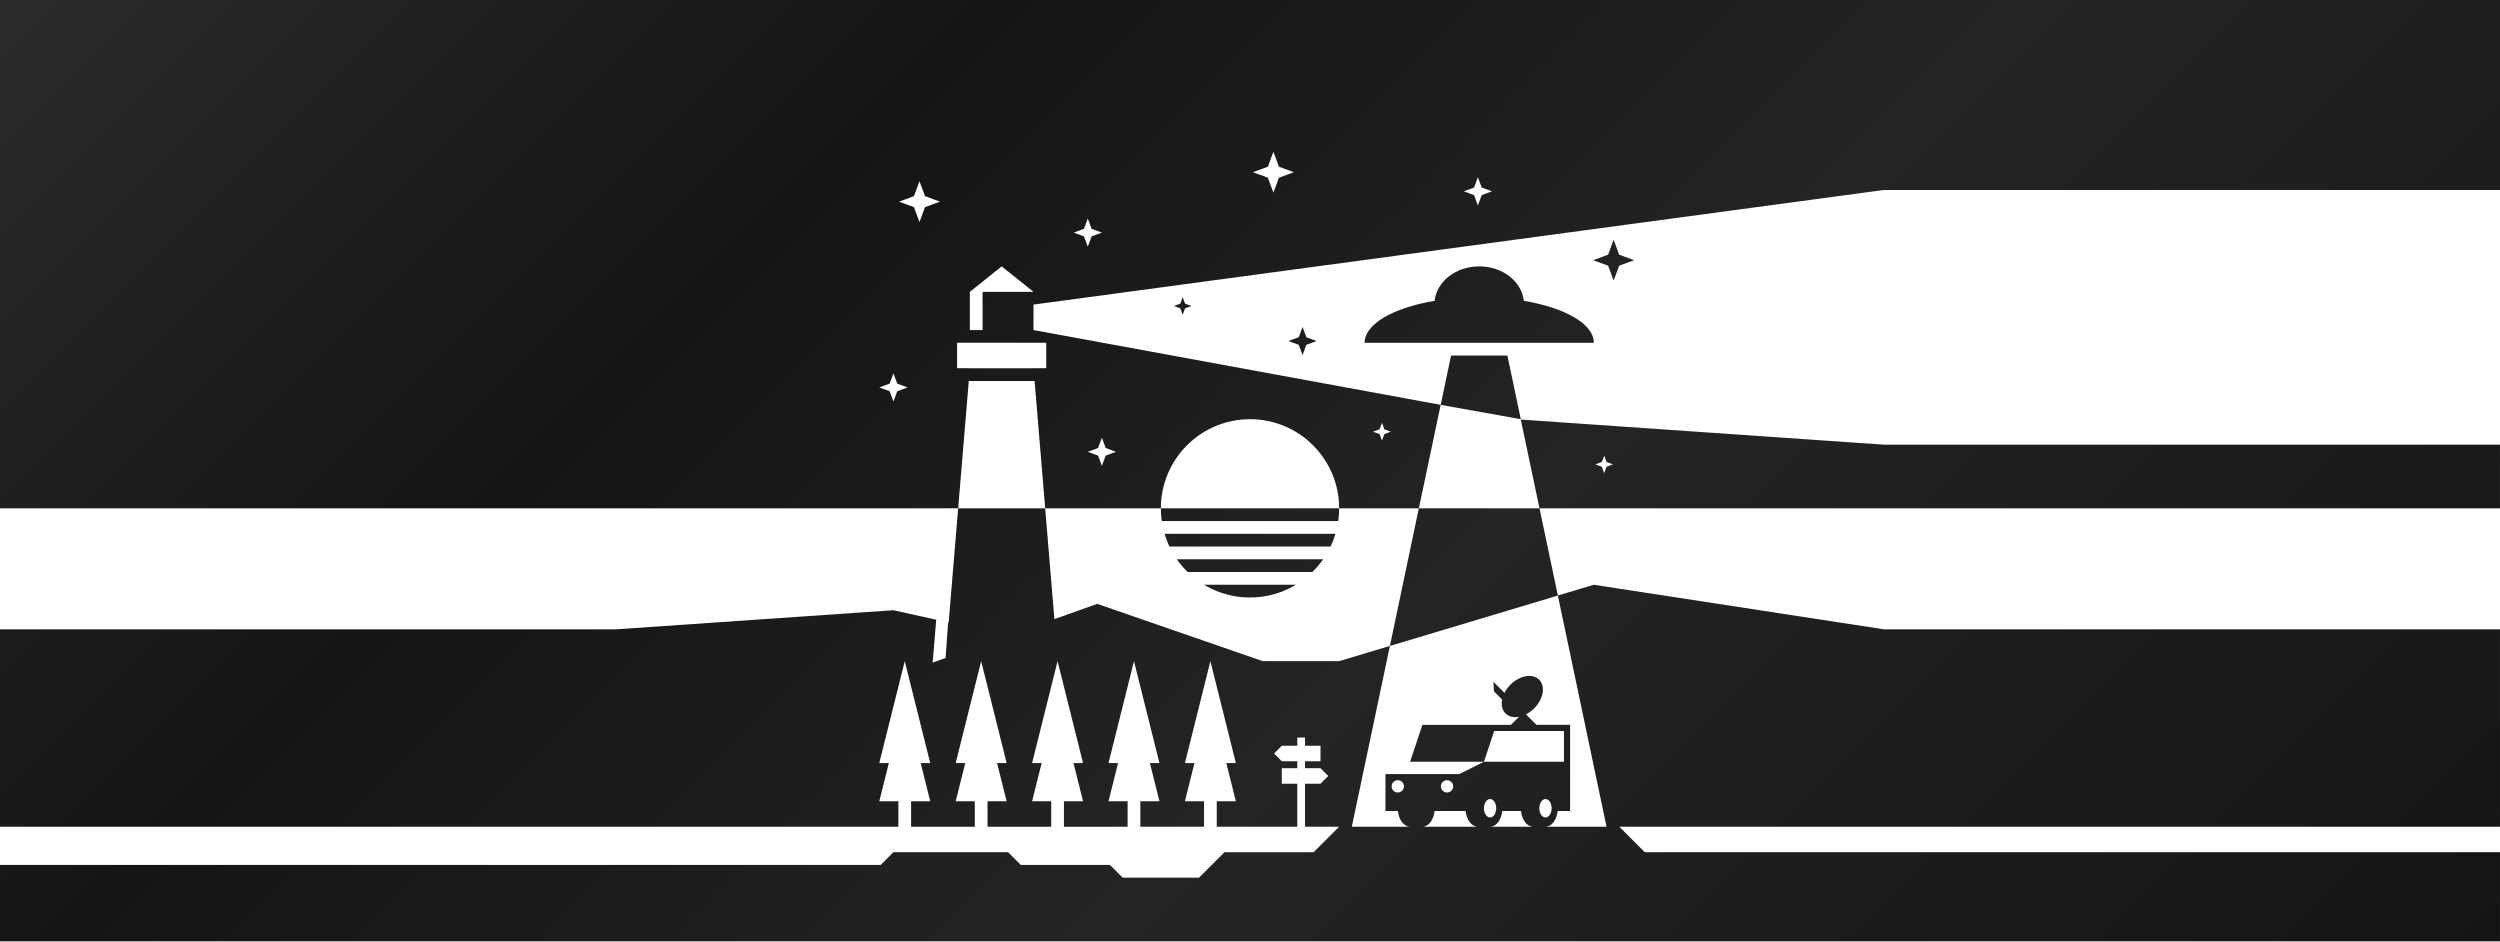
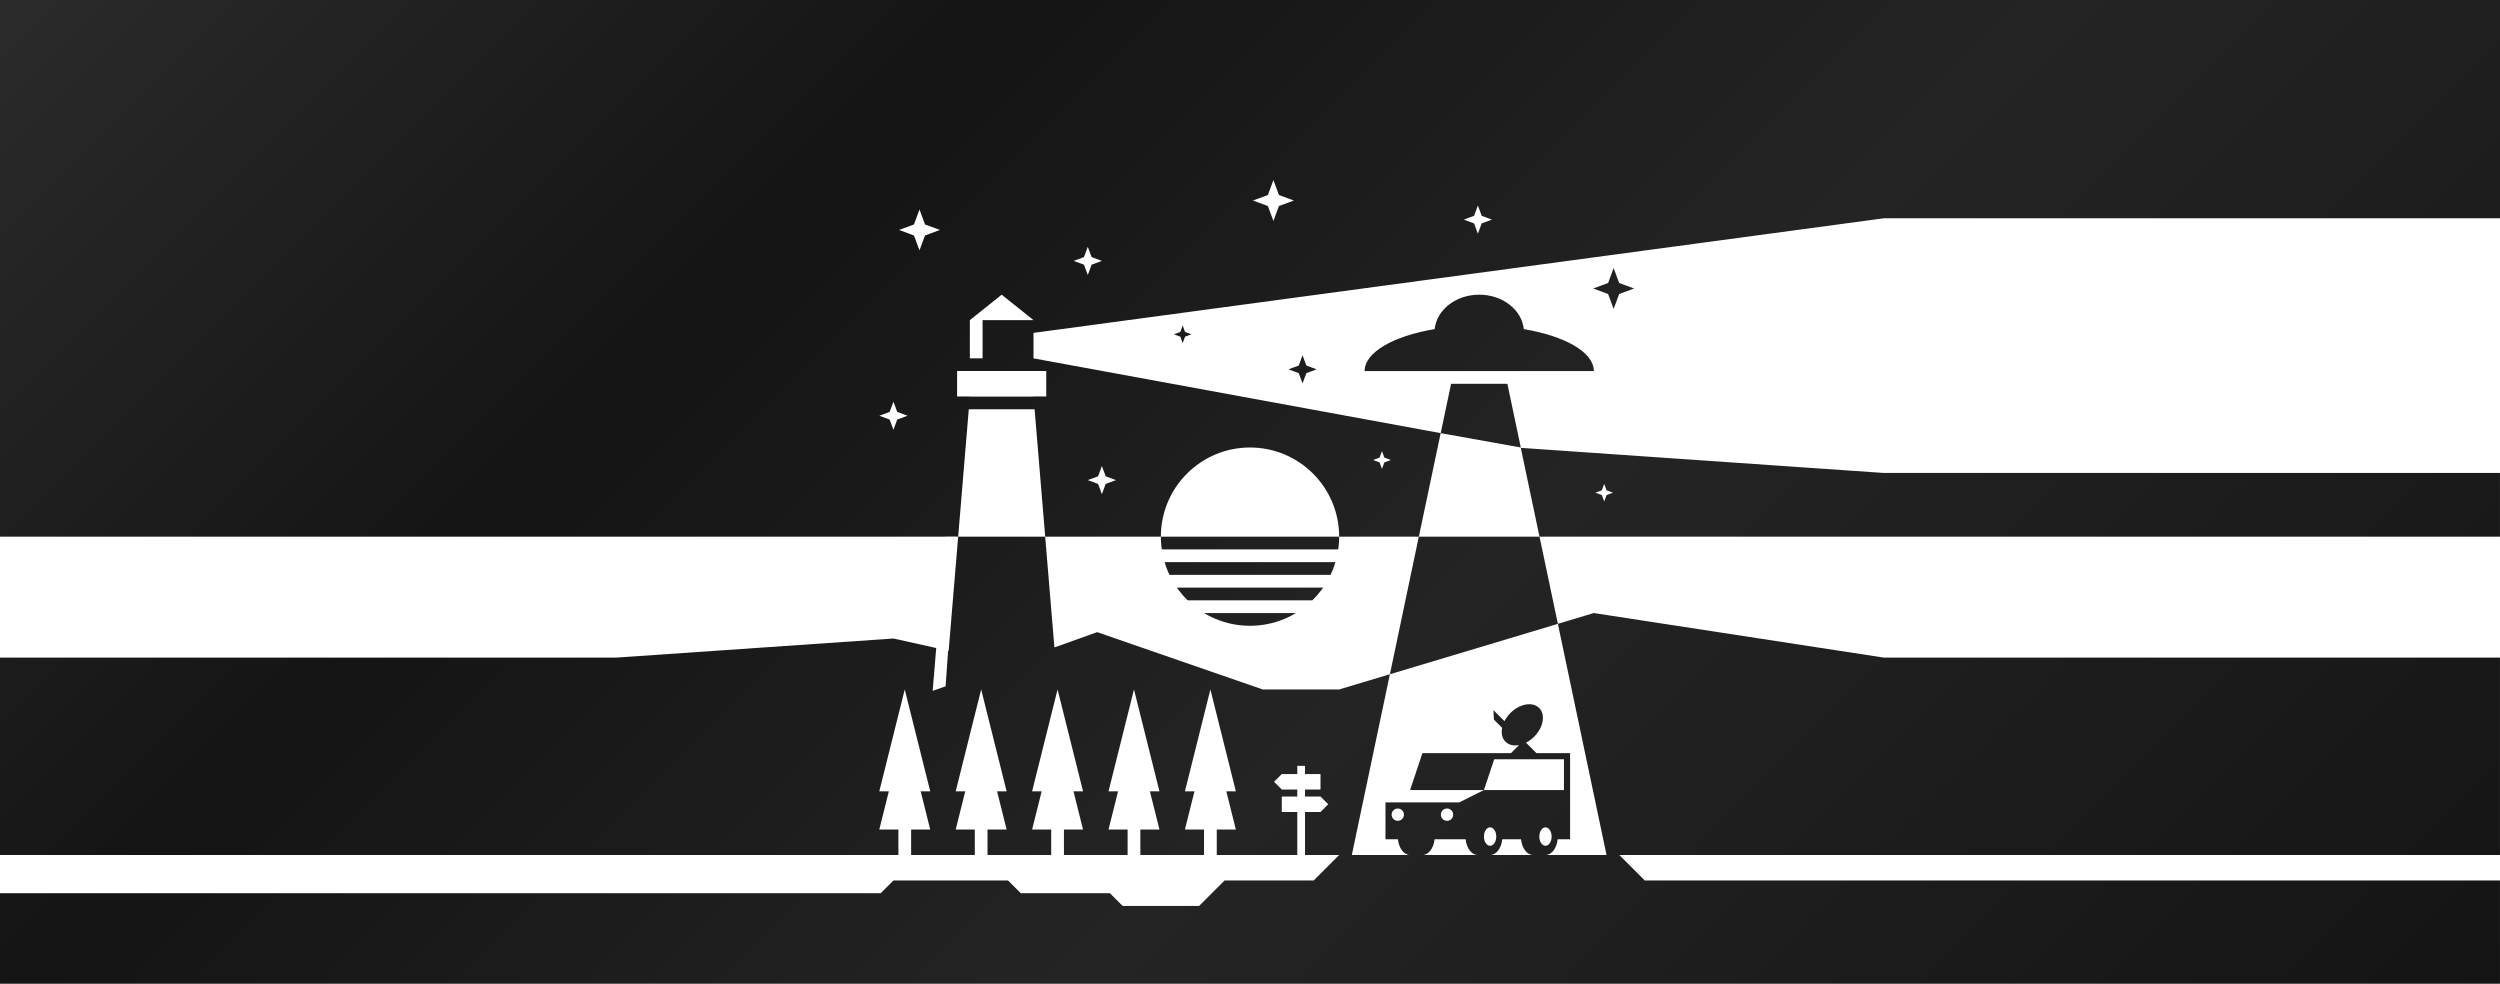
- <svg xmlns="http://www.w3.org/2000/svg" id="Layer_2" data-name="Layer 2" viewBox="0 0 1766.83 665.26">
+ <svg xmlns="http://www.w3.org/2000/svg" id="Layer_2" data-name="Layer 2" viewBox="0 0 1766.83 695.26">
  <defs>
    <style>
      .cls-1 {
        fill: url(#linear-gradient);
      }
    </style>
-     <linearGradient id="linear-gradient" x1="275.39" y1="-275.39" x2="1491.44" y2="940.65" gradientUnits="userSpaceOnUse">
+     <linearGradient id="linear-gradient" x1="267.89" y1="-267.89" x2="1498.94" y2="963.15" gradientUnits="userSpaceOnUse">
      <stop offset="0" stop-color="#2b2b2b" />
      <stop offset=".29" stop-color="#141414" />
      <stop offset=".59" stop-color="#242424" />
      <stop offset="1" stop-color="#141414" />
    </linearGradient>
  </defs>
  <g id="Layer_1-2" data-name="Layer 1">
-     <path class="cls-1" d="M1136.51,187.79l-10.55-3.9,10.55-3.9,3.9-10.55,3.9,10.55,10.55,3.9-10.55,3.9-3.9,10.55-3.9-10.55ZM821.07,368.26h124.7c.27-1.89.47-3.81.57-5.76.05-1.07.08-2.15.08-3.24h-126c0,1.09.03,2.17.08,3.24.1,1.95.3,3.86.57,5.76ZM856.1,416.05c1.84.88,3.72,1.68,5.65,2.39,1.93.71,3.9,1.32,5.92,1.84,4.03,1.04,8.21,1.68,12.5,1.9,1.07.05,2.15.08,3.24.08s2.17-.03,3.24-.08c4.29-.22,8.48-.87,12.5-1.9,2.01-.52,3.99-1.13,5.92-1.84s3.82-1.5,5.65-2.39c1.76-.85,3.48-1.78,5.14-2.79h-64.92c1.67,1,3.38,1.94,5.14,2.79ZM917.86,238.33l-7.26,2.69,7.26,2.69,2.69,7.26,2.69-7.26,7.26-2.69-7.26-2.69-2.69-7.26-2.69,7.26ZM834.17,214.59l-4.52,1.67,4.52,1.67,1.67,4.53,1.67-4.53,4.53-1.67-4.53-1.67-1.67-4.53-1.67,4.53ZM1025.52,251.26l-7.33,34.86,56.6,10.14-9.47-45h-39.79ZM832.93,396.96c1.94,2.6,4.09,5.04,6.41,7.31h88.15c2.32-2.27,4.47-4.71,6.41-7.31.41-.55.81-1.13,1.2-1.69h-103.38c.4.57.79,1.14,1.2,1.69ZM1076.92,212.59c-1.41-13.63-14.97-24.33-31.5-24.33s-30.09,10.7-31.5,24.33c-29.09,4.89-49.5,16.33-49.5,29.67h162c0-13.34-20.41-24.79-49.5-29.67ZM826.49,386.26h113.86c.83-1.74,1.58-3.52,2.25-5.34.44-1.2.83-2.43,1.2-3.66h-120.75c.37,1.23.76,2.46,1.2,3.66.67,1.82,1.42,3.6,2.25,5.34ZM1766.83,0v134.26h-435.42l-601,81v18l287.76,52.85-15.41,73.15h85.24l-13.21-62.75,256.61,17.75h435.42v45h-678.79l12.97,61.62,25.4-7.62,205,31.5h435.42v139.5h-622.42l18,18h604.42v63H0v-54h622.42l9-9h81l9,9h63l9,9h54l18-18h63l18-18h-24.12v-30.39h10.94l5.47-5.47-5.47-5.47h-10.94v-4.94h10.94v-10.94h-10.94v-5.79h-5.47v5.79h-10.94l-5.47,5.47,5.47,5.47h10.94v4.94h-10.94v10.94h10.94v30.39h-56.91v-18h13.5l-6.75-27h6.75l-18-72-18,72h6.75l-6.75,27h13.5v18h-45v-18h13.5l-6.75-27h6.75l-18-72-18,72h6.75l-6.75,27h13.5v18h-45v-18h13.5l-6.75-27h6.75l-18-72-18,72h6.75l-6.75,27h13.5v18h-45v-18h13.5l-6.75-27h6.75l-18-72-18,72h6.75l-6.75,27h13.5v18h-45v-18h13.5l-6.75-27h6.75l-18-72-18,72h6.75l-6.75,27h13.5v18H0v-139.5h435.42l196-13.5,30.24,6.72-2.52,30.3,9.14-3.26,1.79-25.17.37.08,6.72-80.67h61.5l6.52,78.29,30.23-10.79,117,40.5h54l35.87-10.76-26.91,127.76h41.18c-4.36,0-7.97-4.83-8.59-11.11h-8.8v-26.09h52.19l17.4-8.7h56.54v-21.74h-49.29l-7.25,21.74h-52.19l8.7-26.09h62.59l5.7-5.7c-3.74.7-7.25-.04-9.6-2.4-2.39-2.39-3.11-5.98-2.35-9.79l-5.79-5.79-.35-6.72,7.8,7.8c1.03-2.02,2.43-4,4.22-5.79,6.58-6.58,15.66-8.16,20.29-3.53,4.63,4.63,3.05,13.71-3.53,20.29-1.79,1.79-3.76,3.19-5.78,4.22l7.4,7.4h23.78v60.89h-8.8c-.62,6.29-4.23,11.11-8.59,11.11h43.14l-34.39-163.37-118.7,35.61,20.42-97.24h-56.3c0-34.79-28.21-63-63-63s-63,28.21-63,63h-81.75l-7.49-90h-46.51l-7.5,90h-1.35v-.05s-7.62,0-7.62,0v.05H0V0h1766.83ZM641.37,273.81l-7.26-2.69-2.69-7.26-2.69,7.26-7.26,2.69,7.26,2.69,2.69,7.26,2.69-7.26,7.26-2.69ZM664.28,142.52l-10.55-3.9-3.9-10.55-3.9,10.55-10.55,3.9,10.55,3.9,3.9,10.55,3.9-10.55,10.55-3.9ZM992.21,555.75c0-2.4-1.95-4.35-4.35-4.35s-4.35,1.95-4.35,4.35,1.95,4.35,4.35,4.35,4.35-1.95,4.35-4.35ZM1018.31,555.75c0,2.4,1.95,4.35,4.35,4.35s4.35-1.95,4.35-4.35-1.95-4.35-4.35-4.35-4.35,1.95-4.35,4.35ZM1044.4,584.26c-4.36,0-7.97-4.83-8.59-11.11h-21.96c-.62,6.29-4.23,11.11-8.59,11.11h39.14ZM1053.1,577.74c2.4,0,4.35-2.92,4.35-6.52s-1.95-6.52-4.35-6.52-4.35,2.92-4.35,6.52,1.95,6.52,4.35,6.52ZM1083.54,584.26c-4.36,0-7.97-4.83-8.59-11.11h-13.26c-.62,6.29-4.23,11.11-8.59,11.11h30.44ZM1092.24,577.74c2.4,0,4.35-2.92,4.35-6.52s-1.95-6.52-4.35-6.52-4.35,2.92-4.35,6.52,1.95,6.52,4.35,6.52ZM1127.54,328.19l4.53,1.67,1.67,4.53,1.67-4.53,4.53-1.67-4.53-1.67-1.67-4.53-1.67,4.53-4.53,1.67ZM970.42,305.1l4.57,1.69,1.69,4.57,1.69-4.57,4.57-1.69-4.57-1.69-1.69-4.57-1.69,4.57-4.57,1.69ZM768.78,319.31l7.26,2.69,2.69,7.26,2.69-7.26,7.26-2.69-7.26-2.69-2.69-7.26-2.69,7.26-7.26,2.69ZM676.42,242.2v18h9v.07s0,0,0,0h45.01v-.07s8.99,0,8.99,0v-18h-63ZM730.42,206.26l-22.5-18-22.5,18v27h9v-27h36ZM778.73,164.38l-7.26-2.69-2.69-7.26-2.69,7.26-7.26,2.69,7.26,2.69,2.69,7.26,2.69-7.26,7.26-2.69ZM914.41,121.71l-10.55-3.9-3.9-10.55-3.9,10.55-10.55,3.9,10.55,3.9,3.9,10.55,3.9-10.55,10.55-3.9ZM1054.42,135.21l-7.26-2.69-2.69-7.26-2.69,7.26-7.26,2.69,7.26,2.69,2.69,7.26,2.69-7.26,7.26-2.69Z" />
+     <path class="cls-1" d="M1136.51,207.79l-10.55-3.9,10.55-3.9,3.9-10.55,3.9,10.55,10.55,3.9-10.55,3.9-3.9,10.55-3.9-10.55ZM821.07,388.26h124.7c.27-1.89.47-3.81.57-5.76.05-1.07.08-2.15.08-3.24h-126c0,1.09.03,2.17.08,3.24.1,1.95.3,3.86.57,5.76ZM856.1,436.05c1.84.88,3.72,1.68,5.65,2.39,1.93.71,3.9,1.32,5.92,1.84,4.03,1.04,8.21,1.68,12.5,1.9,1.07.05,2.15.08,3.24.08s2.17-.03,3.24-.08c4.29-.22,8.48-.87,12.5-1.9,2.01-.52,3.99-1.13,5.92-1.84s3.82-1.5,5.65-2.39c1.76-.85,3.48-1.78,5.14-2.79h-64.92c1.67,1,3.38,1.94,5.14,2.79ZM917.86,258.33l-7.26,2.69,7.26,2.69,2.69,7.26,2.69-7.26,7.26-2.69-7.26-2.69-2.69-7.26-2.69,7.26ZM834.17,234.59l-4.52,1.67,4.52,1.67,1.67,4.53,1.67-4.53,4.53-1.67-4.53-1.67-1.67-4.53-1.67,4.53ZM1025.52,271.26l-7.33,34.86,56.6,10.14-9.47-45h-39.79ZM832.93,416.96c1.94,2.6,4.09,5.04,6.41,7.31h88.15c2.32-2.27,4.47-4.71,6.41-7.31.41-.55.81-1.13,1.2-1.69h-103.38c.4.57.79,1.14,1.2,1.69ZM1076.92,232.59c-1.41-13.63-14.97-24.33-31.5-24.33s-30.09,10.7-31.5,24.33c-29.09,4.89-49.5,16.33-49.5,29.67h162c0-13.34-20.41-24.79-49.5-29.67ZM826.49,406.26h113.86c.83-1.74,1.58-3.52,2.25-5.34.44-1.2.83-2.43,1.2-3.66h-120.75c.37,1.23.76,2.46,1.2,3.66.67,1.82,1.42,3.6,2.25,5.34ZM1766.83,0v154.26h-435.42l-601,81v18l287.76,52.85-15.41,73.15h85.24l-13.21-62.75,256.61,17.75h435.42v45h-678.79l12.97,61.62,25.4-7.62,205,31.5h435.42v139.5h-622.42l18,18h604.42v73H0v-64h622.42l9-9h81l9,9h63l9,9h54l18-18h63l18-18h-24.12v-30.39h10.94l5.47-5.47-5.47-5.47h-10.94v-4.94h10.94v-10.94h-10.94v-5.79h-5.47v5.79h-10.94l-5.47,5.47,5.47,5.47h10.94v4.94h-10.94v10.94h10.94v30.39h-56.91v-18h13.5l-6.75-27h6.75l-18-72-18,72h6.75l-6.75,27h13.5v18h-45v-18h13.5l-6.75-27h6.75l-18-72-18,72h6.75l-6.75,27h13.5v18h-45v-18h13.5l-6.75-27h6.75l-18-72-18,72h6.75l-6.75,27h13.5v18h-45v-18h13.5l-6.75-27h6.75l-18-72-18,72h6.75l-6.75,27h13.5v18h-45v-18h13.5l-6.75-27h6.75l-18-72-18,72h6.75l-6.75,27h13.5v18H0v-139.5h435.42l196-13.5,30.24,6.72-2.52,30.3,9.14-3.26,1.79-25.17.37.08,6.72-80.67h61.5l6.52,78.29,30.23-10.79,117,40.5h54l35.87-10.76-26.91,127.76h41.18c-4.36,0-7.97-4.83-8.59-11.11h-8.8v-26.09h52.19l17.4-8.7h56.54v-21.74h-49.29l-7.25,21.74h-52.19l8.7-26.09h62.59l5.7-5.7c-3.74.7-7.25-.04-9.6-2.4-2.39-2.39-3.11-5.98-2.35-9.79l-5.79-5.79-.35-6.72,7.8,7.8c1.03-2.02,2.43-4,4.22-5.79,6.58-6.58,15.66-8.16,20.29-3.53,4.63,4.63,3.05,13.71-3.53,20.29-1.79,1.79-3.76,3.19-5.78,4.22l7.4,7.4h23.78v60.89h-8.8c-.62,6.29-4.23,11.11-8.59,11.11h43.14l-34.39-163.37-118.7,35.61,20.42-97.24h-56.3c0-34.79-28.21-63-63-63s-63,28.21-63,63h-81.75l-7.49-90h-46.51l-7.5,90h-1.35v-.05s-7.62,0-7.62,0v.05H0V0h1766.83ZM641.37,293.81l-7.26-2.69-2.69-7.26-2.69,7.26-7.26,2.69,7.26,2.69,2.69,7.26,2.69-7.26,7.26-2.69ZM664.28,162.52l-10.55-3.9-3.9-10.55-3.9,10.55-10.55,3.9,10.55,3.9,3.9,10.55,3.9-10.55,10.55-3.9ZM992.21,575.75c0-2.4-1.95-4.35-4.35-4.35s-4.35,1.95-4.35,4.35,1.95,4.35,4.35,4.35,4.35-1.95,4.35-4.35ZM1018.31,575.75c0,2.4,1.95,4.35,4.35,4.35s4.35-1.95,4.35-4.35-1.95-4.35-4.35-4.35-4.35,1.95-4.35,4.35ZM1044.4,604.26c-4.36,0-7.97-4.83-8.59-11.11h-21.96c-.62,6.29-4.23,11.11-8.59,11.11h39.14ZM1053.1,597.74c2.4,0,4.35-2.92,4.35-6.52s-1.95-6.52-4.35-6.52-4.35,2.92-4.35,6.52,1.95,6.52,4.35,6.52ZM1083.54,604.26c-4.36,0-7.97-4.83-8.59-11.11h-13.26c-.62,6.29-4.23,11.11-8.59,11.11h30.44ZM1092.24,597.74c2.4,0,4.35-2.92,4.35-6.52s-1.95-6.52-4.35-6.52-4.35,2.92-4.35,6.52,1.95,6.52,4.35,6.52ZM1127.54,348.19l4.53,1.67,1.67,4.53,1.67-4.53,4.53-1.67-4.53-1.67-1.67-4.53-1.67,4.53-4.53,1.67ZM970.42,325.1l4.57,1.69,1.69,4.57,1.69-4.57,4.57-1.69-4.57-1.69-1.69-4.57-1.69,4.57-4.57,1.69ZM768.78,339.31l7.26,2.69,2.69,7.26,2.69-7.26,7.26-2.69-7.26-2.69-2.69-7.26-2.69,7.26-7.26,2.69ZM676.42,262.2v18h9v.07s0,0,0,0h45.01v-.07s8.99,0,8.99,0v-18h-63ZM730.42,226.26l-22.5-18-22.5,18v27h9v-27h36ZM778.73,184.38l-7.26-2.69-2.69-7.26-2.69,7.26-7.26,2.69,7.26,2.69,2.69,7.26,2.69-7.26,7.26-2.69ZM914.41,141.71l-10.55-3.9-3.9-10.55-3.9,10.55-10.55,3.9,10.55,3.9,3.9,10.55,3.9-10.55,10.55-3.9ZM1054.42,155.21l-7.26-2.69-2.69-7.26-2.69,7.26-7.26,2.69,7.26,2.69,2.69,7.26,2.69-7.26,7.26-2.69Z" />
  </g>
</svg>
